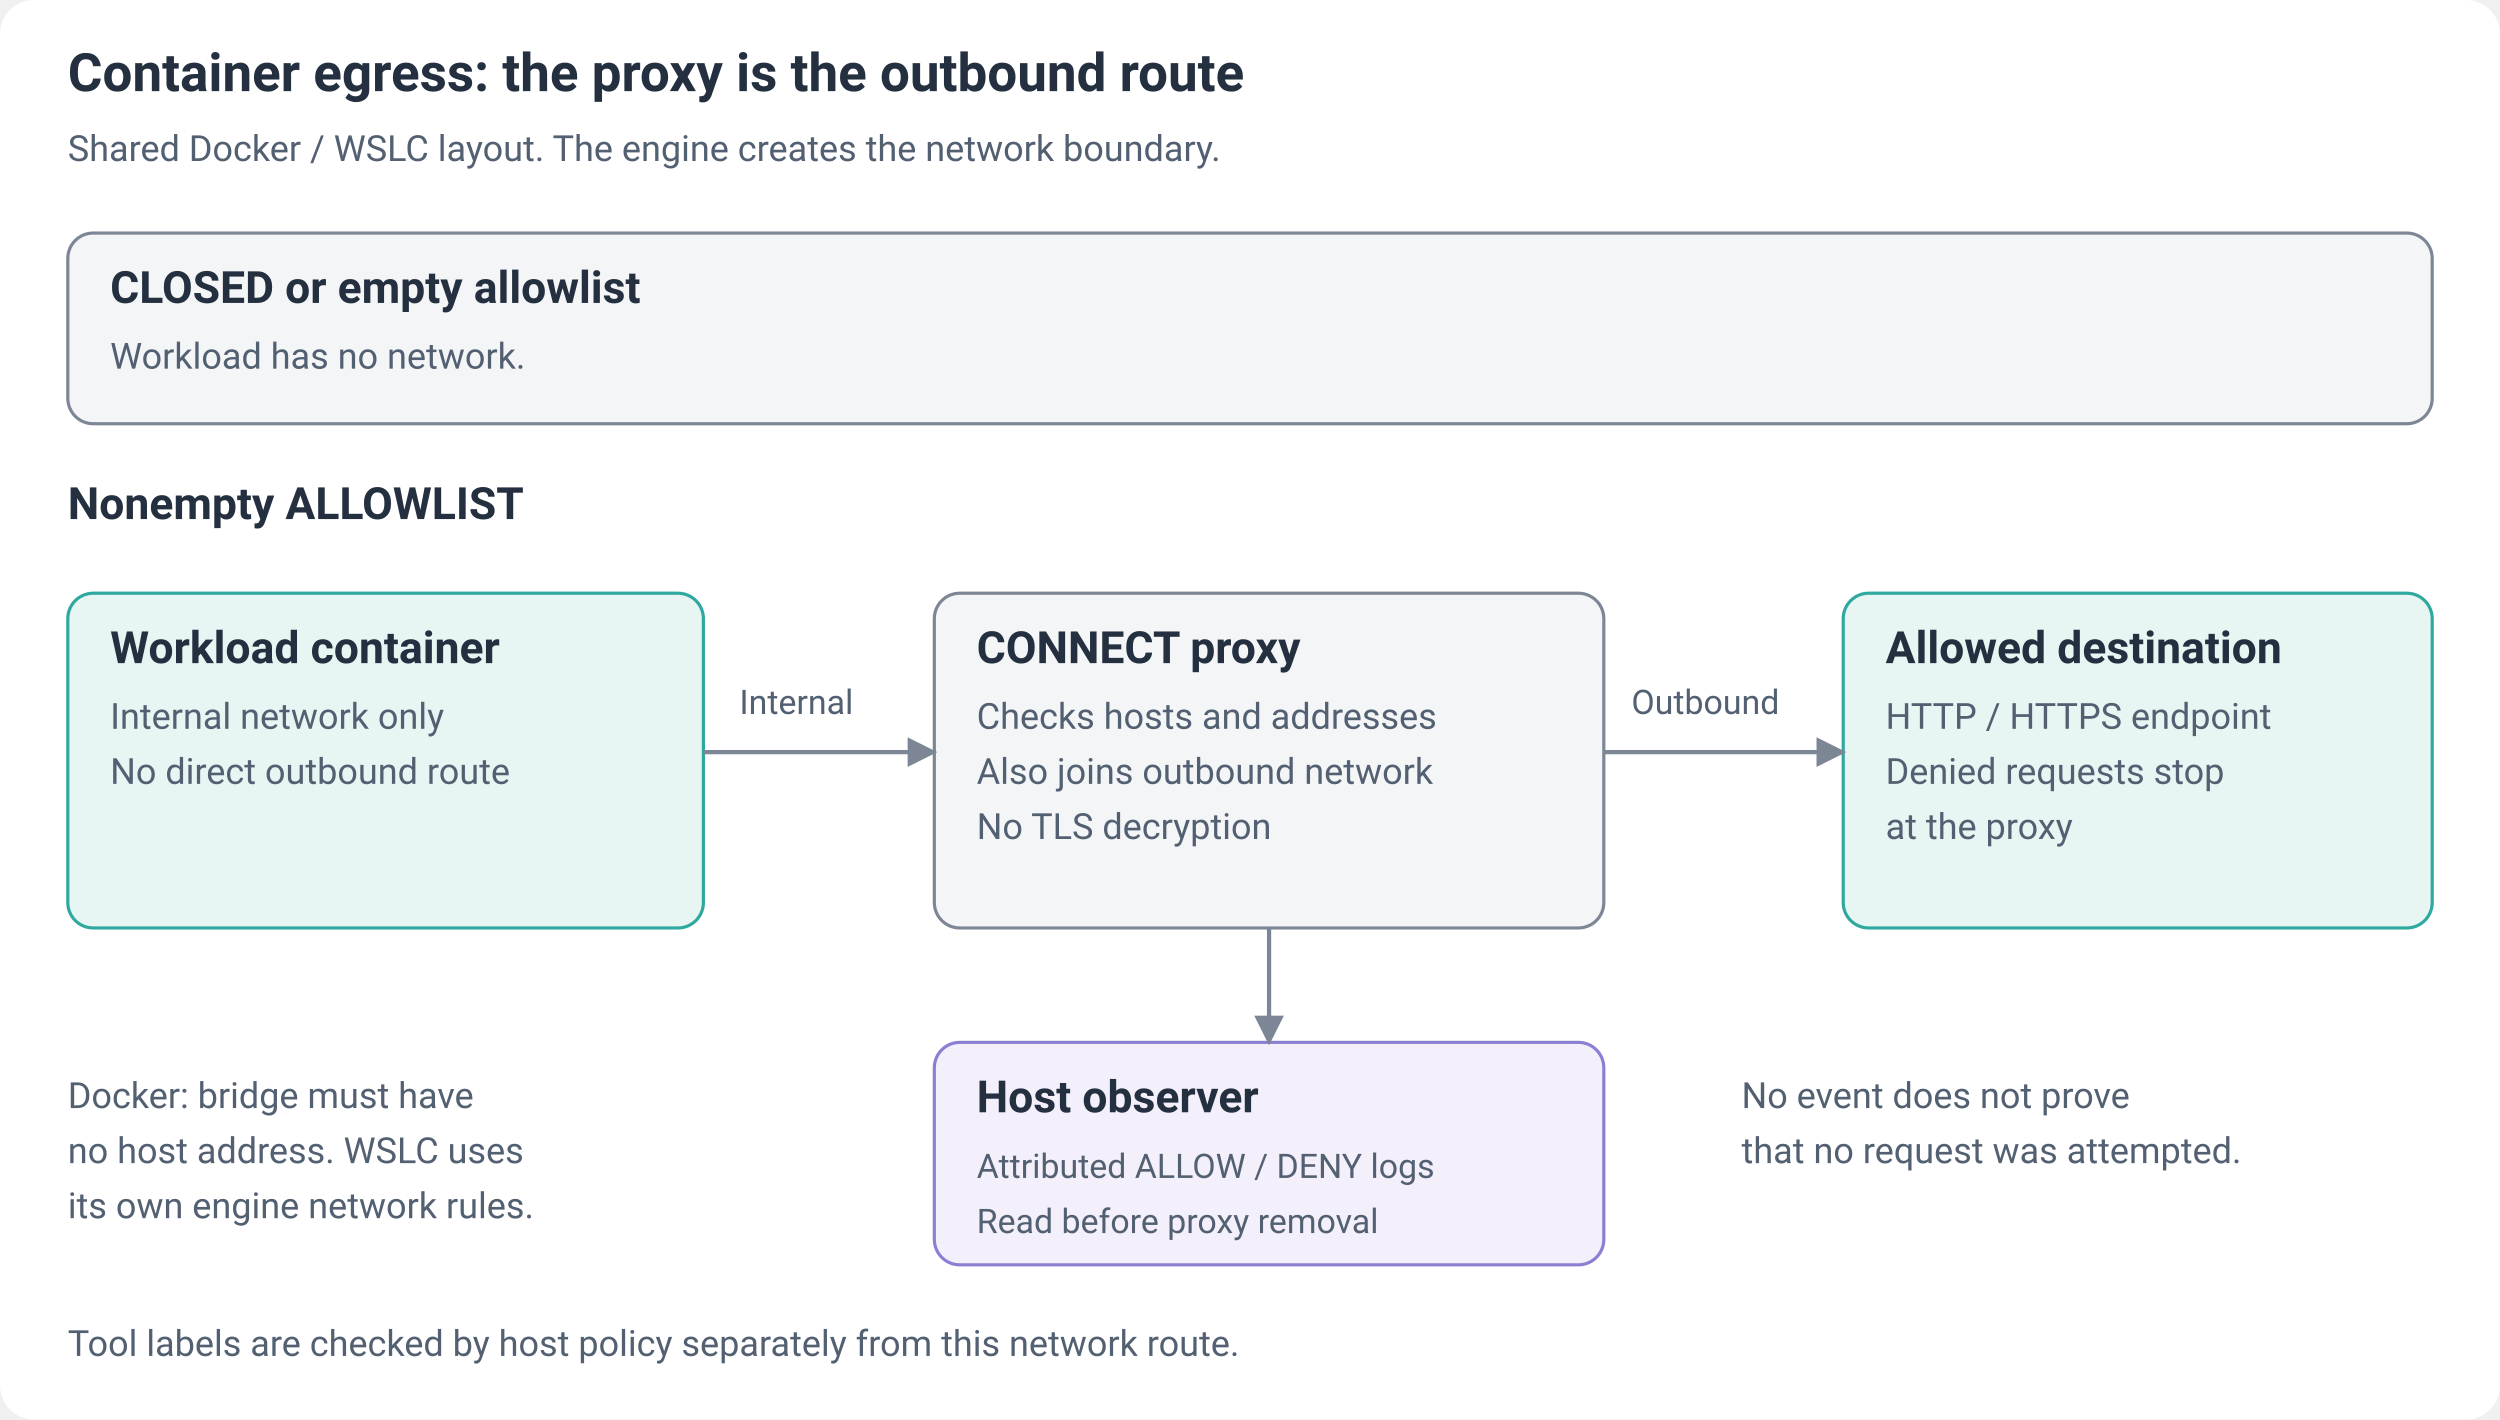
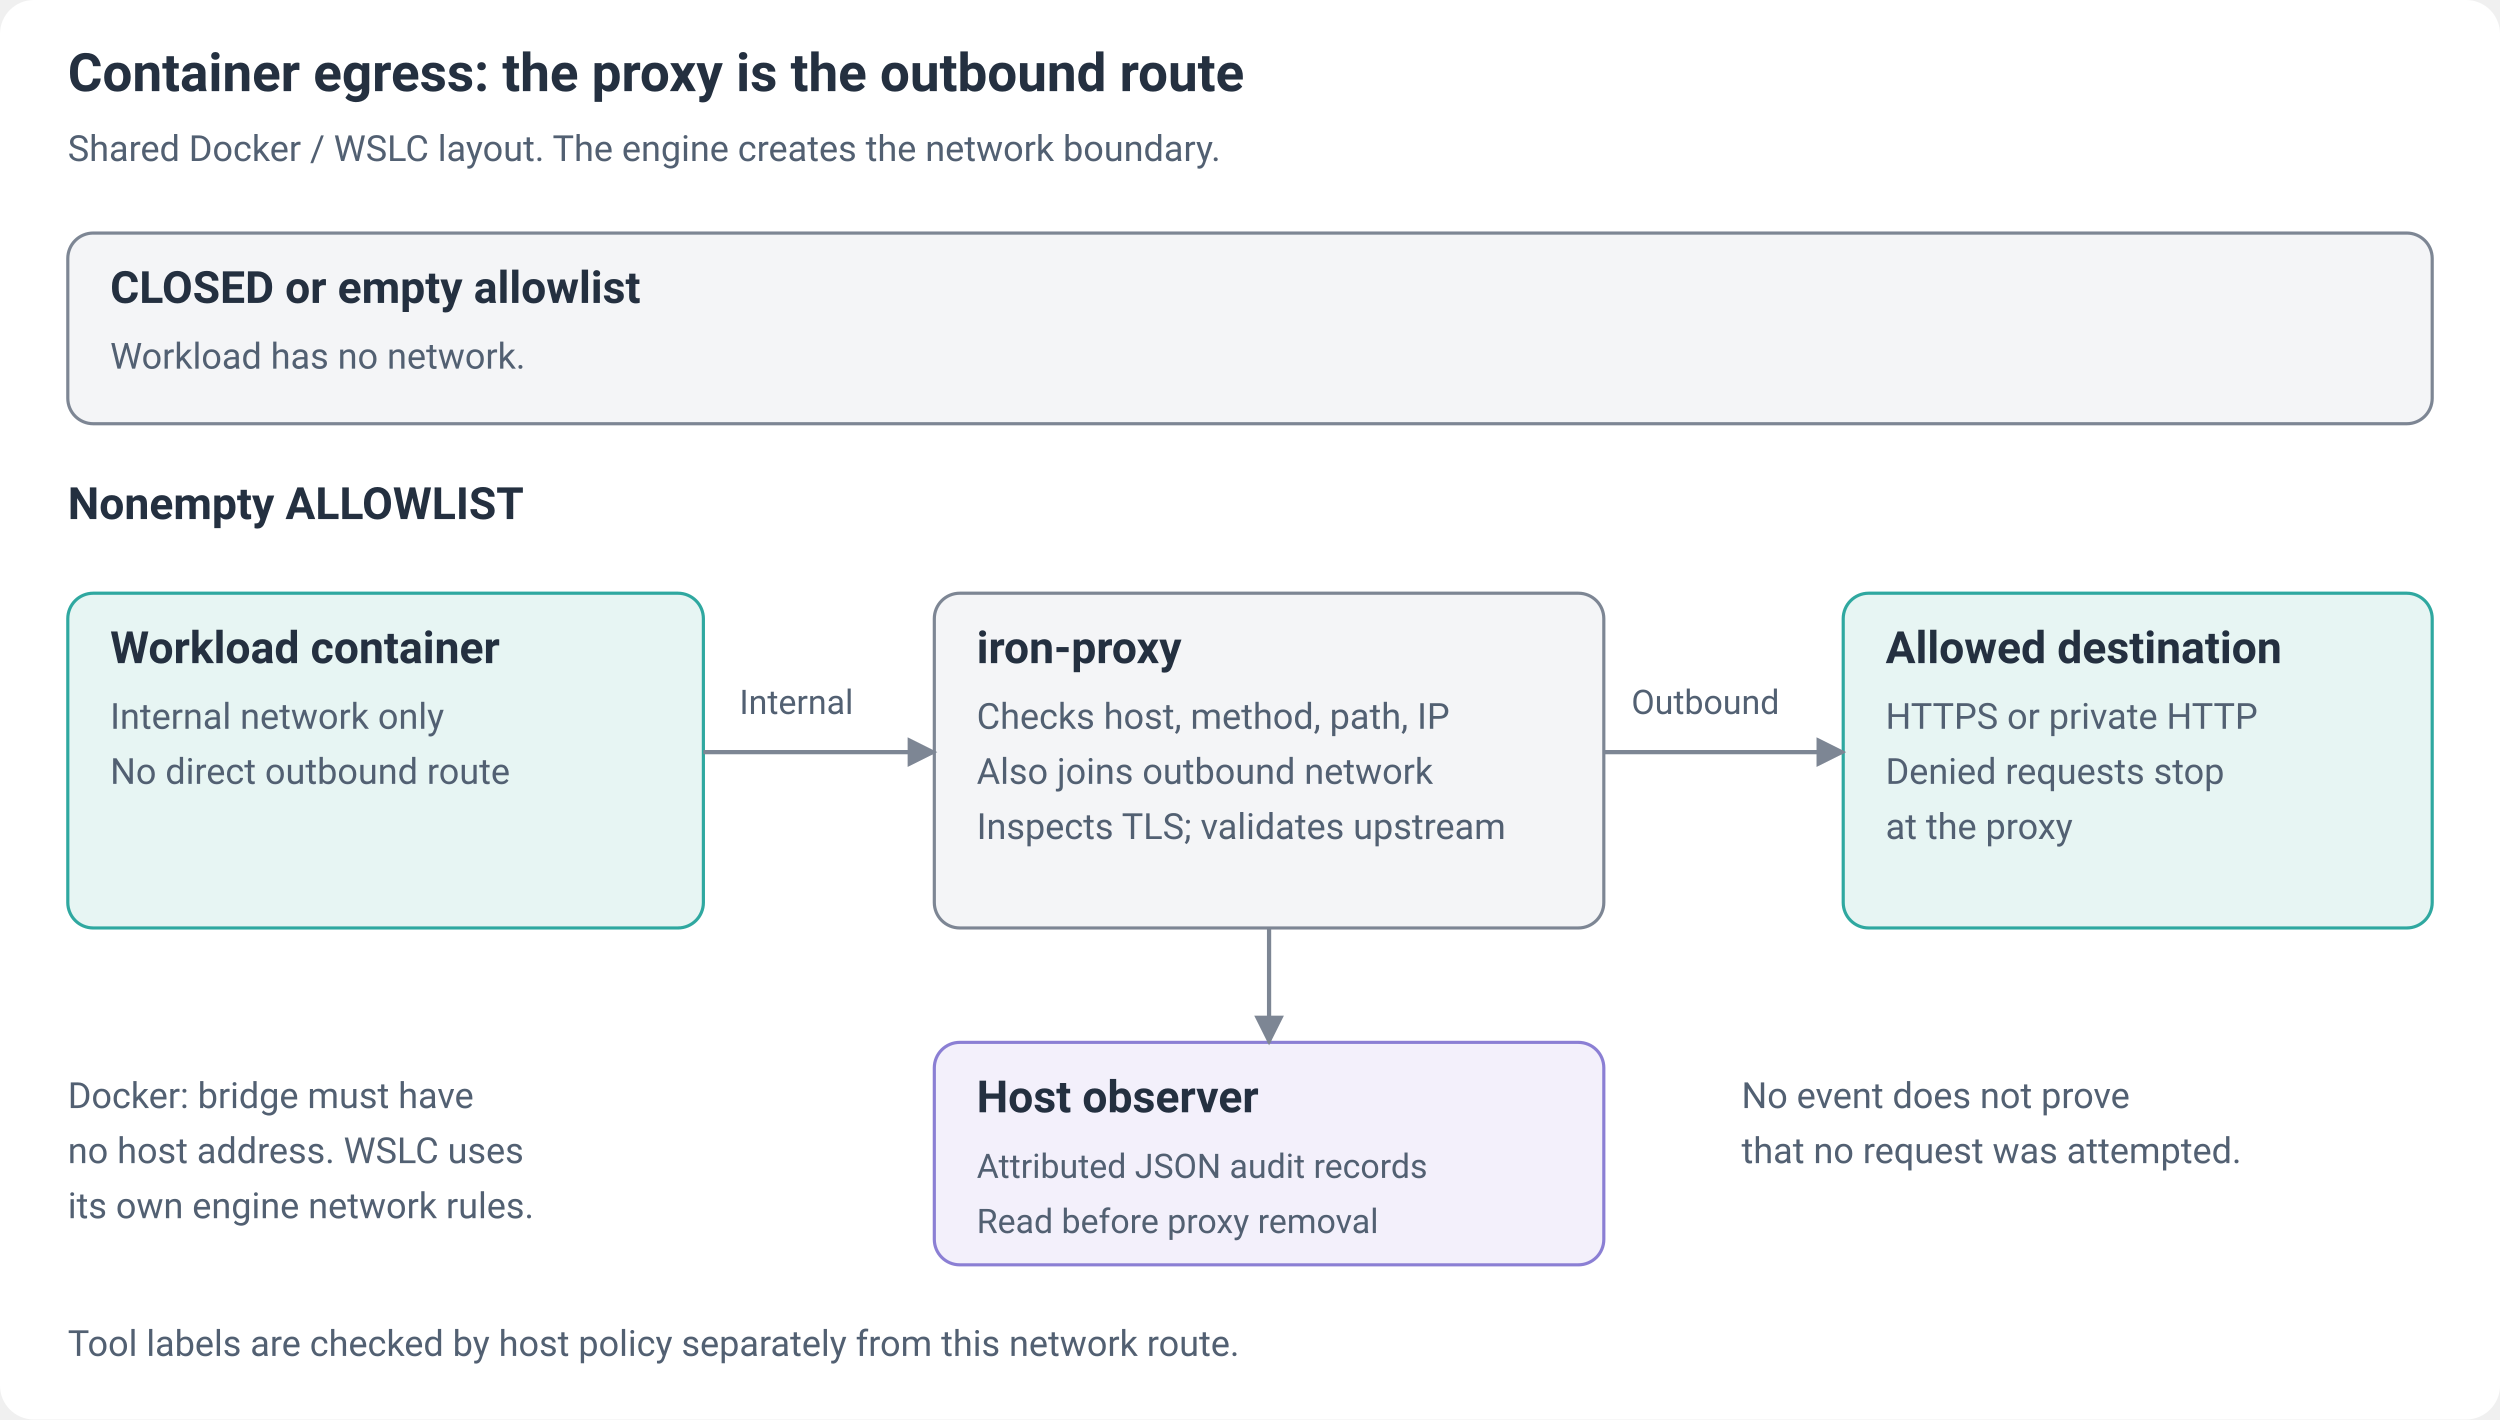
<svg xmlns="http://www.w3.org/2000/svg" viewBox="0 0 1180 670" width="1180" height="670" role="img" aria-labelledby="container-egress-title container-egress-desc" font-family="ui-sans-serif, system-ui, -apple-system, 'Segoe UI', Roboto, Helvetica, Arial, sans-serif">
  <defs>
    <marker id="container-egress-arrow" viewBox="0 0 10 10" refX="9" refY="5" markerWidth="7" markerHeight="7" orient="auto-start-reverse">
      <path d="M 0 0 L 10 5 L 0 10 z" fill="#7d8694" />
    </marker>
  </defs>
  <rect width="1180" height="670" rx="16" fill="#ffffff" />
  <text x="32" y="43" font-size="25" font-weight="600" fill="#243040">Container egress: the proxy is the outbound route</text>
  <text x="32" y="76" font-size="17" font-weight="400" fill="#526072">Shared Docker / WSLC layout. The engine creates the network boundary.</text>
  <rect x="32" y="110" width="1116" height="90" rx="12" fill="#f4f5f7" stroke="#7d8694" stroke-width="1.5" />
  <text x="52" y="143" font-size="21" font-weight="600" fill="#243040">CLOSED or empty allowlist</text>
  <text x="52" y="174" font-size="17" font-weight="400" fill="#526072">Workload has no network.</text>
  <text x="32" y="245" font-size="21" font-weight="600" fill="#243040">Nonempty ALLOWLIST</text>
  <rect x="32" y="280" width="300" height="158" rx="12" fill="#e7f5f3" stroke="#2fa8a0" stroke-width="1.5" />
  <text x="52" y="313" font-size="21" font-weight="600" fill="#243040">Workload container</text>
  <text x="52" y="344" font-size="17" font-weight="400" fill="#526072">Internal network only</text>
  <text x="52" y="370" font-size="17" font-weight="400" fill="#526072">No direct outbound route</text>
  <rect x="441" y="280" width="316" height="158" rx="12" fill="#f4f5f7" stroke="#7d8694" stroke-width="1.5" />
-   <text x="461" y="313" font-size="21" font-weight="600" fill="#243040">CONNECT proxy</text>
-   <text x="461" y="344" font-size="17" font-weight="400" fill="#526072">Checks hosts and addresses</text>
+   <text x="461" y="313" font-size="21" font-weight="600" fill="#243040">iron-proxy</text>
+   <text x="461" y="344" font-size="17" font-weight="400" fill="#526072">Checks host, method, path, IP</text>
  <text x="461" y="370" font-size="17" font-weight="400" fill="#526072">Also joins outbound network</text>
-   <text x="461" y="396" font-size="17" font-weight="400" fill="#526072">No TLS decryption</text>
+   <text x="461" y="396" font-size="17" font-weight="400" fill="#526072">Inspects TLS; validates upstream</text>
  <rect x="870" y="280" width="278" height="158" rx="12" fill="#e7f5f3" stroke="#2fa8a0" stroke-width="1.5" />
  <text x="890" y="313" font-size="21" font-weight="600" fill="#243040">Allowed destination</text>
-   <text x="890" y="344" font-size="17" font-weight="400" fill="#526072">HTTP / HTTPS endpoint</text>
+   <text x="890" y="344" font-size="17" font-weight="400" fill="#526072">HTTPS or private HTTP</text>
  <text x="890" y="370" font-size="17" font-weight="400" fill="#526072">Denied requests stop</text>
  <text x="890" y="396" font-size="17" font-weight="400" fill="#526072">at the proxy</text>
  <path d="M 332 355 L 441 355" fill="none" stroke="#7d8694" stroke-width="2" stroke-linejoin="round" marker-end="url(#container-egress-arrow)" />
  <path d="M 757 355 L 870 355" fill="none" stroke="#7d8694" stroke-width="2" stroke-linejoin="round" marker-end="url(#container-egress-arrow)" />
  <text x="349" y="337" font-size="16" font-weight="400" fill="#526072">Internal</text>
  <text x="770" y="337" font-size="16" font-weight="400" fill="#526072">Outbound</text>
  <rect x="441" y="492" width="316" height="105" rx="12" fill="#f3f0fb" stroke="#8b7fd4" stroke-width="1.5" />
  <text x="461" y="525" font-size="21" font-weight="600" fill="#243040">Host observer</text>
-   <text x="461" y="556" font-size="16" font-weight="400" fill="#526072">Attributed ALLOW / DENY logs</text>
+   <text x="461" y="556" font-size="16" font-weight="400" fill="#526072">Attributed JSON audit records</text>
  <text x="461" y="582" font-size="16" font-weight="400" fill="#526072">Read before proxy removal</text>
  <path d="M 599 438 L 599 492" fill="none" stroke="#7d8694" stroke-width="2" stroke-linejoin="round" marker-end="url(#container-egress-arrow)" />
  <text x="32" y="523" font-size="17" font-weight="400" fill="#526072">Docker: bridge must have</text>
  <text x="32" y="549" font-size="17" font-weight="400" fill="#526072">no host address. WSLC uses</text>
  <text x="32" y="575" font-size="17" font-weight="400" fill="#526072">its own engine network rules.</text>
  <text x="822" y="523" font-size="17" font-weight="400" fill="#526072">No event does not prove</text>
  <text x="822" y="549" font-size="17" font-weight="400" fill="#526072">that no request was attempted.</text>
  <text x="32" y="640" font-size="17" font-weight="400" fill="#526072">Tool labels are checked by host policy separately from this network route.</text>
</svg>
